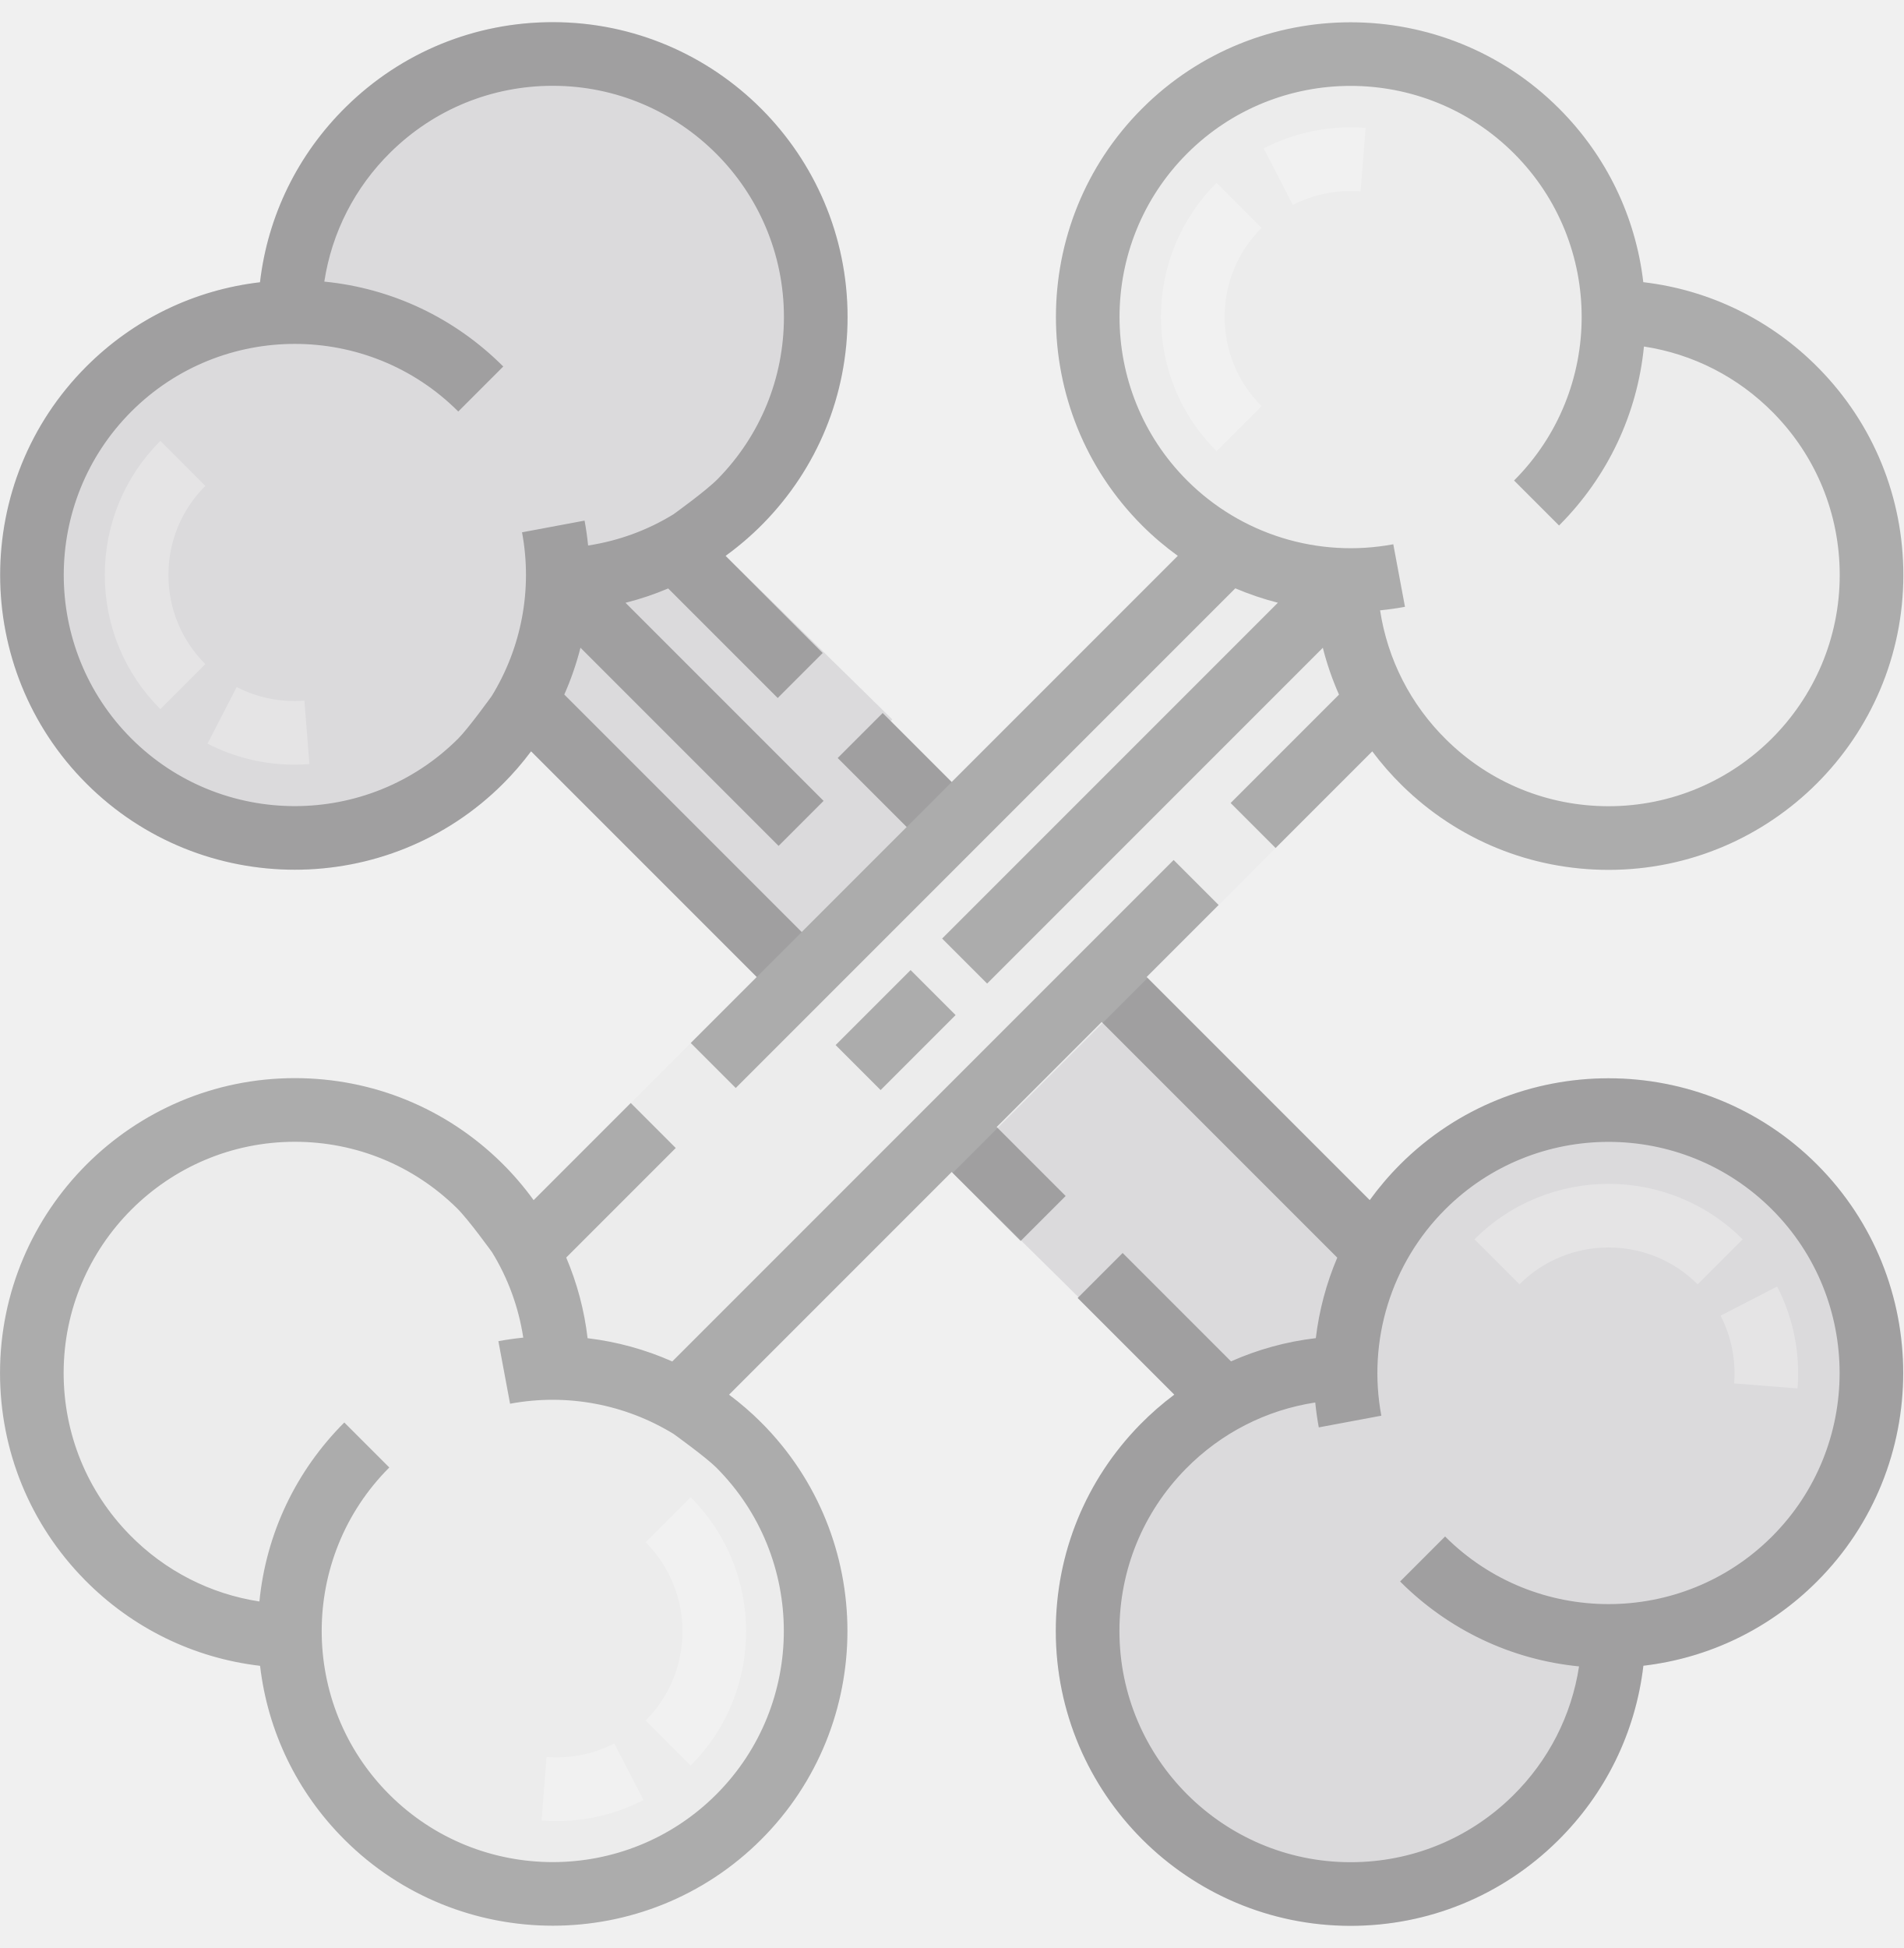
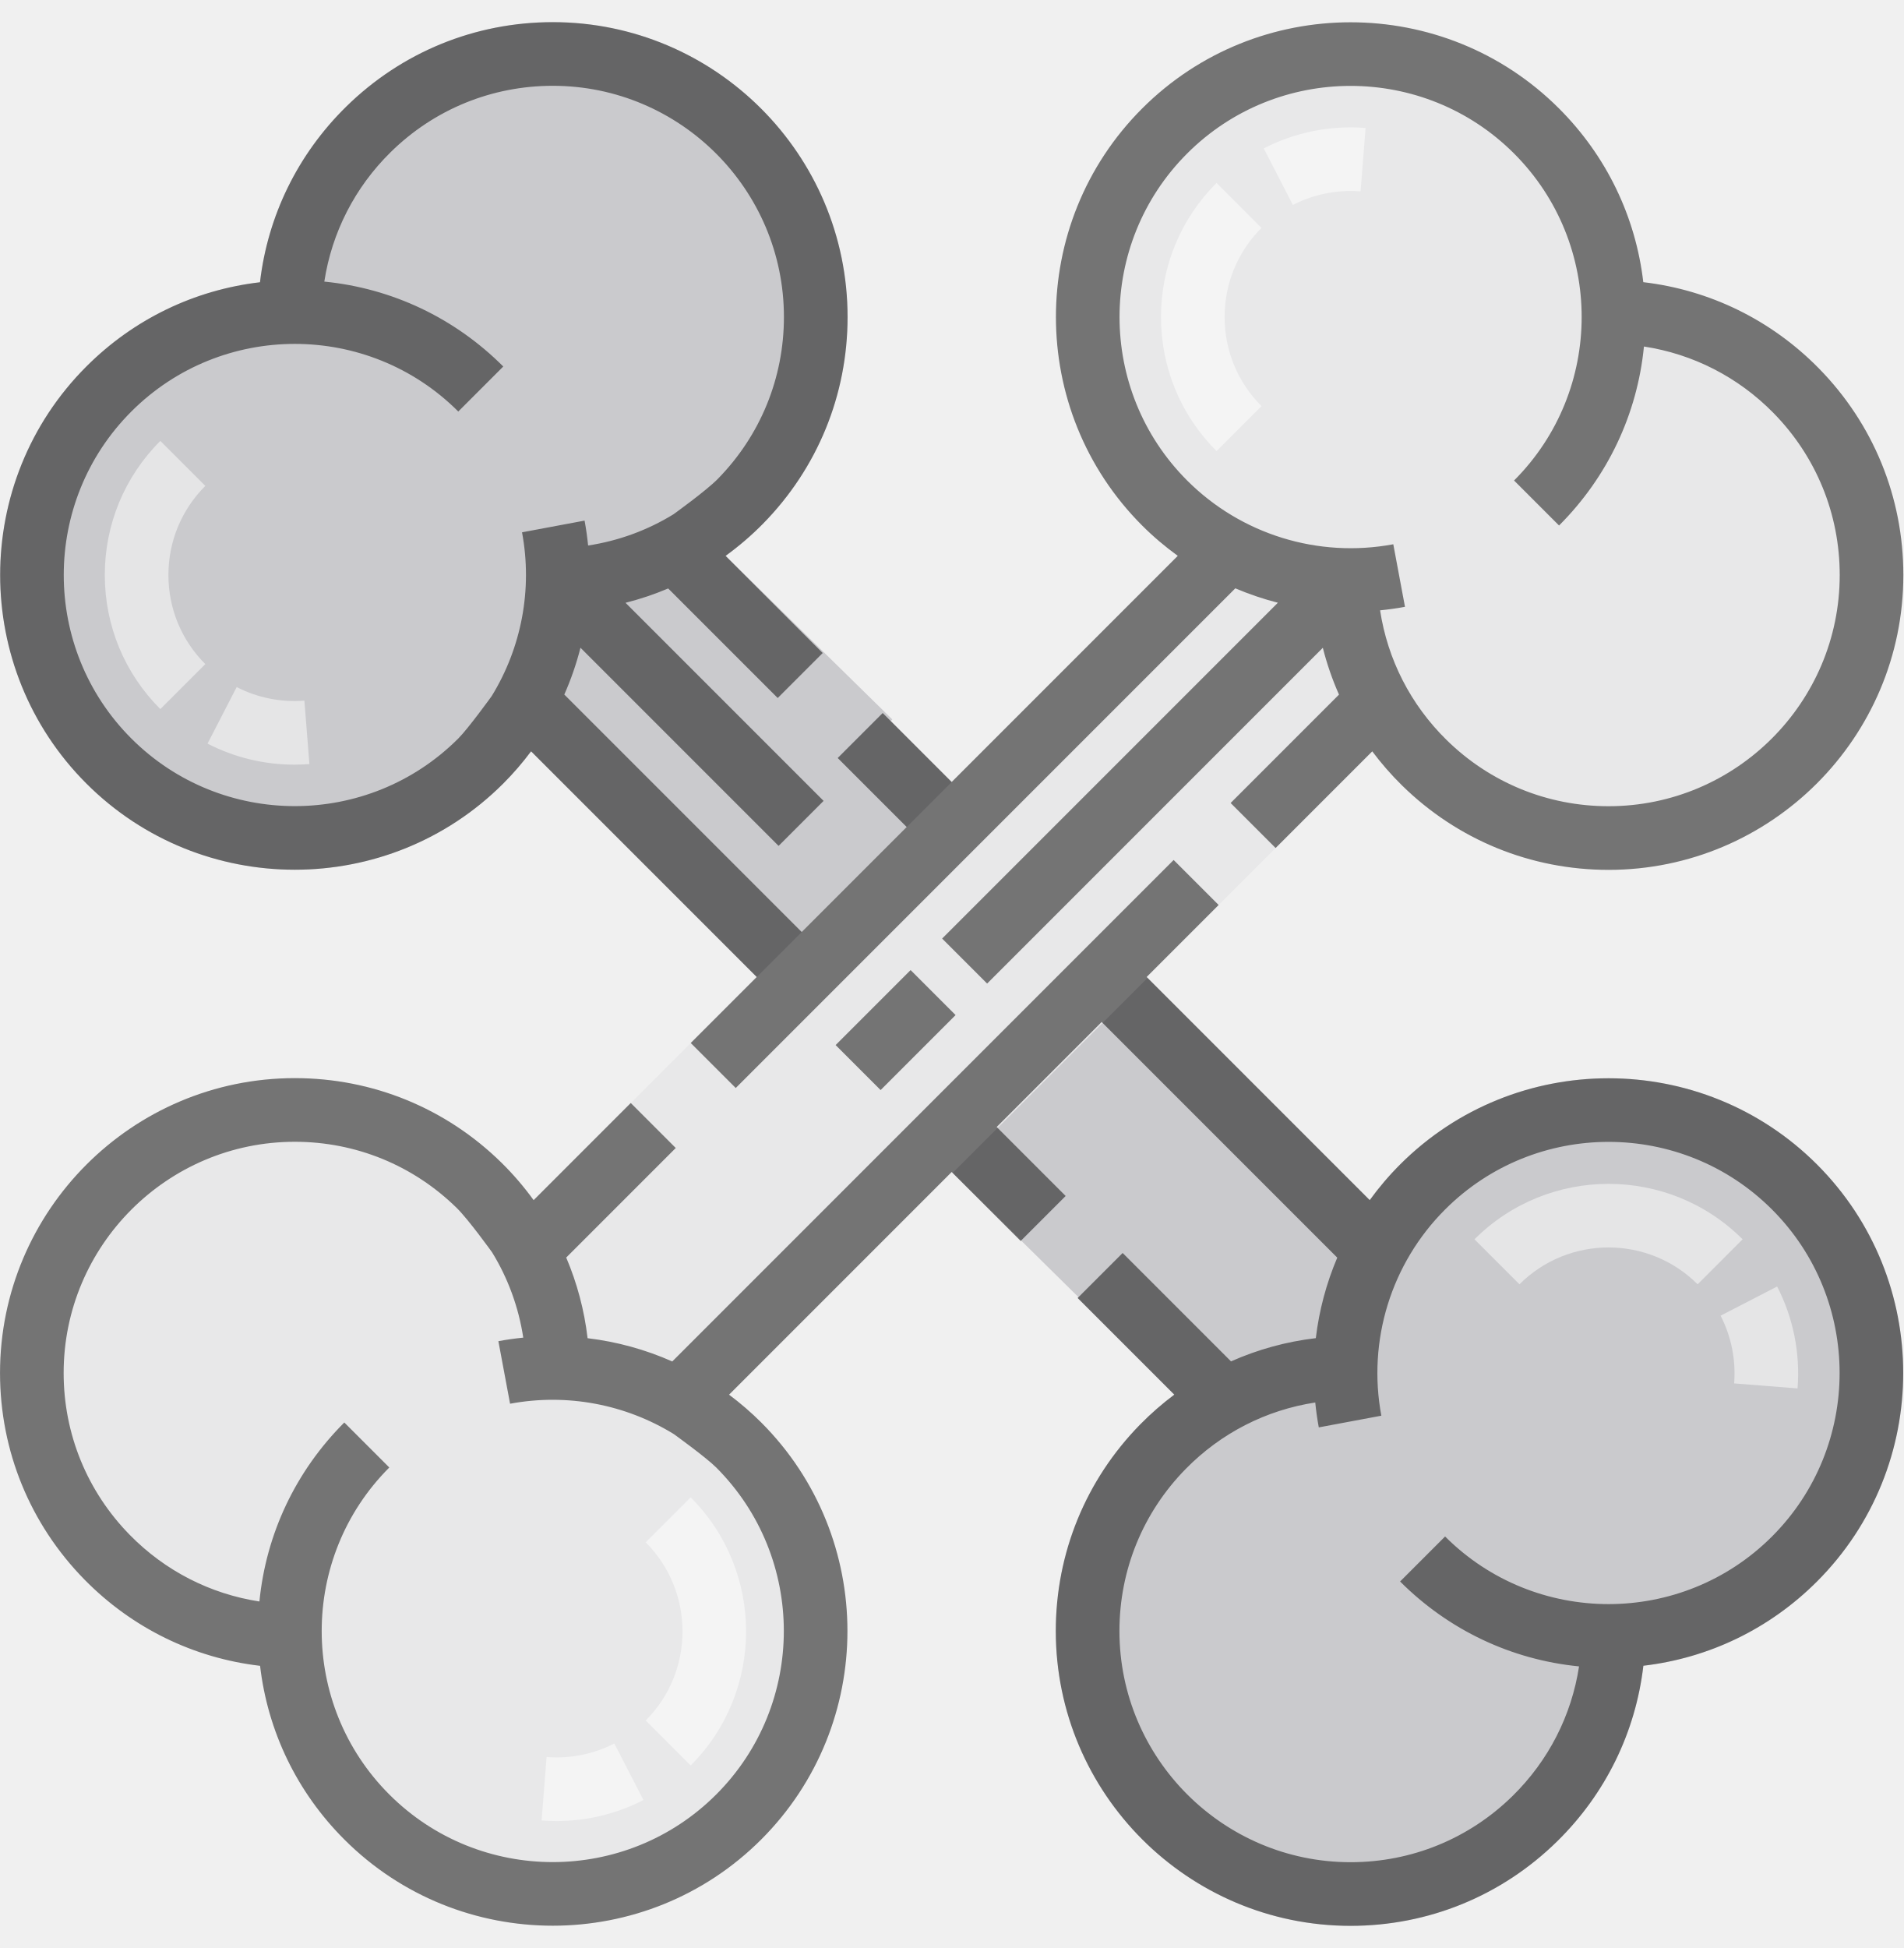
<svg xmlns="http://www.w3.org/2000/svg" id="Layer_1" version="1.1" x="0px" y="0px" viewBox="0 0 512 512" style="enable-background:new 0 0 512 512;" xml:space="preserve" width="43" height="44">
-   <path style="fill:#E0E0E2;" opacity="0.27" d="M488.769,307.232c30.922,30.922,30.922,81.229,0,112.151c-12.745,12.745-29.073,20.595-46.702,22.661 c-2.099,17.891-10.167,34.425-23.186,47.216C403.968,503.922,384.228,512,363.302,512c-43.724,0-79.301-35.577-79.301-79.301 c0-20.926,8.078-40.666,22.741-55.579c2.864-2.921,5.922-5.58,9.14-7.987l-25.993-25.993l0.228-0.228L256,309.252l-59.892,59.892 c3.035,2.259,5.933,4.758,8.66,7.474c30.922,30.922,30.922,81.229,0,112.151c-15.461,15.461-35.771,23.186-56.07,23.186 c-20.31,0-40.62-7.725-56.081-23.186c-12.745-12.745-20.595-29.073-22.661-46.702c-17.891-2.099-34.425-10.167-47.216-23.186 C8.078,403.968,0,384.228,0,363.302c0-43.724,35.577-79.301,79.301-79.301c20.926,0,40.666,8.078,55.579,22.741 c3.195,3.138,6.082,6.515,8.66,10.075l26.129-26.118l0.011,0.011l33.877-33.9l-60.702-60.702c-2.259,3.035-4.758,5.933-7.474,8.66 c-15.461,15.461-35.771,23.186-56.081,23.186s-40.609-7.725-56.07-23.186c-30.922-30.922-30.922-81.229,0-112.151 c12.745-12.745,29.073-20.595,46.702-22.661C72.033,52.065,80.1,35.531,93.119,22.741C108.032,8.078,127.772,0,148.698,0 c43.724,0,79.301,35.577,79.301,79.301c0,20.926-8.078,40.666-22.741,55.579c-3.138,3.195-6.515,6.082-10.075,8.66l44.842,43.998 l-0.422,0.422L256,204.369l60.828-60.828c-3.377-2.453-6.595-5.157-9.596-8.158c-30.922-30.922-30.922-81.229,0-112.151 s81.229-30.922,112.151,0c12.745,12.745,20.595,29.073,22.661,46.702c17.891,2.099,34.425,10.167,47.216,23.186 C503.922,108.032,512,127.772,512,148.698c0,43.724-35.577,79.301-79.301,79.301c-20.926,0-40.666-8.078-55.579-22.741 c-2.921-2.864-5.58-5.922-7.987-9.14l-60.691,60.691l60.018,60.006c2.442-3.377,5.169-6.584,8.158-9.585 C407.539,276.31,457.847,276.31,488.769,307.232z" />
+   <path style="fill:#E0E0E2;" opacity="0.5" d="M488.769,307.232c30.922,30.922,30.922,81.229,0,112.151c-12.745,12.745-29.073,20.595-46.702,22.661 c-2.099,17.891-10.167,34.425-23.186,47.216C403.968,503.922,384.228,512,363.302,512c-43.724,0-79.301-35.577-79.301-79.301 c0-20.926,8.078-40.666,22.741-55.579c2.864-2.921,5.922-5.58,9.14-7.987l-25.993-25.993l0.228-0.228L256,309.252l-59.892,59.892 c3.035,2.259,5.933,4.758,8.66,7.474c30.922,30.922,30.922,81.229,0,112.151c-15.461,15.461-35.771,23.186-56.07,23.186 c-20.31,0-40.62-7.725-56.081-23.186c-12.745-12.745-20.595-29.073-22.661-46.702c-17.891-2.099-34.425-10.167-47.216-23.186 C8.078,403.968,0,384.228,0,363.302c0-43.724,35.577-79.301,79.301-79.301c20.926,0,40.666,8.078,55.579,22.741 c3.195,3.138,6.082,6.515,8.66,10.075l26.129-26.118l0.011,0.011l33.877-33.9l-60.702-60.702c-2.259,3.035-4.758,5.933-7.474,8.66 c-15.461,15.461-35.771,23.186-56.081,23.186s-40.609-7.725-56.07-23.186c-30.922-30.922-30.922-81.229,0-112.151 c12.745-12.745,29.073-20.595,46.702-22.661C72.033,52.065,80.1,35.531,93.119,22.741C108.032,8.078,127.772,0,148.698,0 c43.724,0,79.301,35.577,79.301,79.301c0,20.926-8.078,40.666-22.741,55.579c-3.138,3.195-6.515,6.082-10.075,8.66l44.842,43.998 l-0.422,0.422L256,204.369l60.828-60.828c-3.377-2.453-6.595-5.157-9.596-8.158c-30.922-30.922-30.922-81.229,0-112.151 s81.229-30.922,112.151,0c12.745,12.745,20.595,29.073,22.661,46.702c17.891,2.099,34.425,10.167,47.216,23.186 C503.922,108.032,512,127.772,512,148.698c0,43.724-35.577,79.301-79.301,79.301c-20.926,0-40.666-8.078-55.579-22.741 c-2.921-2.864-5.58-5.922-7.987-9.14l-60.691,60.691l60.018,60.006c2.442-3.377,5.169-6.584,8.158-9.585 C407.539,276.31,457.847,276.31,488.769,307.232z" />
  <g>
-     <path style="fill:#ACABB1;" opacity="0.27" d="M239.604,187.961L256,204.357v0.011l-52.441,52.441l-60.702-60.702 c-2.259,3.035-4.758,5.933-7.474,8.66c-15.461,15.461-35.771,23.186-56.081,23.186s-40.609-7.725-56.07-23.186 c-30.922-30.922-30.922-81.229,0-112.151c12.745-12.745,29.073-20.595,46.702-22.661C72.033,52.065,80.1,35.531,93.119,22.741 C108.032,8.078,127.772,0,148.698,0c43.724,0,79.301,35.577,79.301,79.301c0,20.926-8.078,40.666-22.741,55.579 c-3.138,3.195-6.515,6.082-10.075,8.66l44.842,43.998L239.604,187.961z" />
-     <path style="fill:#ACABB1;" opacity="0.27" d="M488.769,419.383c-12.745,12.745-29.073,20.595-46.702,22.661 c-2.099,17.891-10.167,34.425-23.186,47.216C403.968,503.922,384.228,512,363.302,512c-43.724,0-79.301-35.577-79.301-79.301 c0-20.926,8.078-40.666,22.741-55.579c2.864-2.921,5.922-5.58,9.14-7.987l-25.993-25.992l0.228-0.228l-33.866-33.409l52.441-52.441 l59.767,59.755c2.442-3.377,5.169-6.584,8.158-9.585c30.922-30.922,81.229-30.922,112.151,0S519.69,388.461,488.769,419.383z" />
+     <path style="fill:#ACABB1;" opacity="0.5" d="M239.604,187.961L256,204.357v0.011l-52.441,52.441l-60.702-60.702 c-2.259,3.035-4.758,5.933-7.474,8.66c-15.461,15.461-35.771,23.186-56.081,23.186s-40.609-7.725-56.07-23.186 c-30.922-30.922-30.922-81.229,0-112.151c12.745-12.745,29.073-20.595,46.702-22.661C72.033,52.065,80.1,35.531,93.119,22.741 C108.032,8.078,127.772,0,148.698,0c43.724,0,79.301,35.577,79.301,79.301c0,20.926-8.078,40.666-22.741,55.579 c-3.138,3.195-6.515,6.082-10.075,8.66l44.842,43.998L239.604,187.961z" />
+     <path style="fill:#ACABB1;" opacity="0.5" d="M488.769,419.383c-12.745,12.745-29.073,20.595-46.702,22.661 c-2.099,17.891-10.167,34.425-23.186,47.216C403.968,503.922,384.228,512,363.302,512c-43.724,0-79.301-35.577-79.301-79.301 c0-20.926,8.078-40.666,22.741-55.579c2.864-2.921,5.922-5.58,9.14-7.987l-25.993-25.992l0.228-0.228l-33.866-33.409l52.441-52.441 l59.767,59.755c2.442-3.377,5.169-6.584,8.158-9.585c30.922-30.922,81.229-30.922,112.151,0S519.69,388.461,488.769,419.383z" />
  </g>
-   <path opacity="0.27" d="M79.306,227.956c20.305-0.002,40.617-7.732,56.074-23.189 c2.722-2.721,5.213-5.618,7.481-8.656l60.696,60.696l-17.75,17.75 l12.103,12.103l134.385-134.385c3.716,1.579,7.543,2.879,11.454,3.874l-90.319,90.319l12.103,12.103l90.304-90.304 c1.094,4.323,2.548,8.533,4.35,12.592l-29.152,29.152l12.103,12.103l25.995-25.996c2.409,3.215,5.067,6.274,7.984,9.141 c14.92,14.661,34.657,22.735,55.578,22.735c43.726,0,79.301-35.575,79.301-79.301c0-20.921-8.074-40.658-22.735-55.578 c-12.79-13.016-29.33-21.086-47.219-23.178c-2.063-17.635-9.914-33.96-22.662-46.707c-30.918-30.916-81.228-30.918-112.148,0 c-30.919,30.921-30.919,81.229,0,112.149c2.999,2.999,6.213,5.713,9.591,8.158l-60.826,60.826l-18.555-18.555l-12.103,12.101 l18.556,18.556l-28.238,28.238l-63.863-63.863c1.804-4.069,3.256-8.28,4.353-12.589l53.294,53.294l12.103-12.103l-53.279-53.279 c3.926-0.994,7.762-2.275,11.473-3.854l29.464,29.464l12.103-12.103l-26.126-26.125c3.558-2.584,6.937-5.463,10.079-8.66 c14.661-14.92,22.735-34.657,22.735-55.578c0-43.726-35.575-79.301-79.301-79.301c-20.921,0-40.658,8.074-55.578,22.735 c-13.017,12.79-21.086,29.33-23.178,47.218C52.302,72.02,35.976,79.872,23.23,92.619c-30.918,30.919-30.918,81.228,0,112.148 C38.692,220.228,58.995,227.958,79.306,227.956z M319.337,35.333c24.244-24.247,63.698-24.247,87.942,0 c24.247,24.246,24.247,63.698,0,87.943l12.104,12.103c13.091-13.092,21.04-29.954,22.836-48.139c13.182,2.017,25.33,8.195,34.834,17.868c11.496,11.699,17.827,27.176,17.827,43.581c0,34.29-27.896,62.186-62.186,62.186c-16.406,0-31.882-6.332-43.581-17.827c-9.678-9.509-15.857-21.663-17.872-34.853c2.233-0.224,4.467-0.531,6.696-0.947l-3.145-16.823c-20.206,3.773-40.942-2.635-55.456-17.151C295.09,99.032,295.09,59.579,319.337,35.333z M35.333,104.721c24.244-24.247,63.699-24.247,87.943,0l12.103-12.103c-13.091-13.091-29.954-21.04-48.139-22.836c2.017-13.182,8.195-25.33,17.868-34.834c11.699-11.496,27.176-17.827,43.581-17.827c34.29,0,62.186,27.896,62.186,62.186c0,16.406-6.332,31.882-17.827,43.581c-3.12,3.175-11.902,9.485-11.902,9.485c-6.994,4.294-14.772,7.136-22.945,8.385c-0.224-2.233-0.536-4.466-0.953-6.694l-16.823,3.145c2.872,15.371-0.163,31.035-8.159,44.044c0,0-6.259,8.68-8.991,11.411c-24.244,24.247-63.699,24.247-87.943,0C11.087,168.417,11.087,128.966,35.333,104.721z" />
-   <path opacity="0.27" d="M376.621,307.233c-2.999,2.997-5.721,6.206-8.165,9.583l-60.011-60.011l19.363-19.363l-12.103-12.103L180.84,360.205c-7.228-3.204-14.906-5.316-22.779-6.254c-0.882-7.53-2.827-14.818-5.751-21.691l29.464-29.464l-12.103-12.103l-26.125,26.126c-2.584-3.558-5.463-6.937-8.66-10.079c-14.92-14.661-34.657-22.735-55.578-22.735c-43.726,0-79.301,35.575-79.301,79.301c0,20.921,8.074,40.658,22.735,55.578c12.79,13.016,29.33,21.086,47.218,23.178c2.063,17.635,9.914,33.96,22.662,46.707c15.46,15.459,35.767,23.188,56.074,23.188c20.307,0,40.615-7.729,56.073-23.188c30.919-30.921,30.919-81.229,0-112.149c-2.721-2.721-5.618-5.213-8.656-7.481l59.89-59.89l18.555,18.555l12.103-12.101l-18.556-18.558l28.238-28.238l63.378,63.378c-2.931,6.897-4.881,14.186-5.77,21.652c-7.94,0.93-15.609,3.05-22.809,6.246l-29.152-29.152l-12.103,12.104l25.995,25.995c-3.215,2.409-6.274,5.067-9.141,7.984c-14.661,14.92-22.735,34.657-22.735,55.578c0,43.726,35.575,79.301,79.301,79.301c20.921,0,40.658-8.074,55.578-22.735c13.017-12.79,21.085-29.33,23.179-47.219c17.635-2.064,33.96-9.914,46.707-22.662c30.918-30.919,30.918-81.228,0-112.148C457.85,276.315,407.54,276.315,376.621,307.233z M192.663,388.723c24.247,24.246,24.247,63.698,0,87.943c-24.244,24.247-63.698,24.247-87.942,0c-24.247-24.246-24.247-63.698,0-87.943L92.617,376.62c-13.091,13.091-21.04,29.954-22.836,48.139c-13.182-2.017-25.33-8.195-34.834-17.868c-11.496-11.699-17.827-27.176-17.827-43.581c0-34.29,27.896-62.186,62.186-62.186c16.406,0,31.882,6.332,43.581,17.827c3.175,3.12,9.485,11.902,9.485,11.902c4.294,6.995,7.136,14.772,8.385,22.945c-2.233,0.224-4.466,0.536-6.694,0.953l3.145,16.823c15.37-2.867,31.036,0.164,44.046,8.162C181.254,379.734,189.931,385.99,192.663,388.723z M476.667,407.279c-24.244,24.247-63.699,24.247-87.943,0l-12.103,12.104c13.091,13.091,29.954,21.04,48.139,22.836c-2.017,13.181-8.195,25.33-17.868,34.834c-11.699,11.496-27.176,17.827-43.581,17.827c-34.29,0-62.186-27.896-62.186-62.186c0-16.406,6.332-31.882,17.827-43.581c9.508-9.677,21.66-15.856,34.847-17.871c0.224,2.233,0.536,4.466,0.953,6.694l16.823-3.145c-3.777-20.211,2.636-40.942,17.151-55.456c24.244-24.247,63.699-24.247,87.943,0C500.913,343.583,500.913,383.034,476.667,407.279z" />
+   <path opacity="0.5" d="M79.306,227.956c20.305-0.002,40.617-7.732,56.074-23.189 c2.722-2.721,5.213-5.618,7.481-8.656l60.696,60.696l-17.75,17.75 l12.103,12.103l134.385-134.385c3.716,1.579,7.543,2.879,11.454,3.874l-90.319,90.319l12.103,12.103l90.304-90.304 c1.094,4.323,2.548,8.533,4.35,12.592l-29.152,29.152l12.103,12.103l25.995-25.996c2.409,3.215,5.067,6.274,7.984,9.141 c14.92,14.661,34.657,22.735,55.578,22.735c43.726,0,79.301-35.575,79.301-79.301c0-20.921-8.074-40.658-22.735-55.578 c-12.79-13.016-29.33-21.086-47.219-23.178c-2.063-17.635-9.914-33.96-22.662-46.707c-30.918-30.916-81.228-30.918-112.148,0 c-30.919,30.921-30.919,81.229,0,112.149c2.999,2.999,6.213,5.713,9.591,8.158l-60.826,60.826l-18.555-18.555l-12.103,12.101 l18.556,18.556l-28.238,28.238l-63.863-63.863c1.804-4.069,3.256-8.28,4.353-12.589l53.294,53.294l12.103-12.103l-53.279-53.279 c3.926-0.994,7.762-2.275,11.473-3.854l29.464,29.464l12.103-12.103l-26.126-26.125c3.558-2.584,6.937-5.463,10.079-8.66 c14.661-14.92,22.735-34.657,22.735-55.578c0-43.726-35.575-79.301-79.301-79.301c-20.921,0-40.658,8.074-55.578,22.735 c-13.017,12.79-21.086,29.33-23.178,47.218C52.302,72.02,35.976,79.872,23.23,92.619c-30.918,30.919-30.918,81.228,0,112.148 C38.692,220.228,58.995,227.958,79.306,227.956z M319.337,35.333c24.244-24.247,63.698-24.247,87.942,0 c24.247,24.246,24.247,63.698,0,87.943l12.104,12.103c13.091-13.092,21.04-29.954,22.836-48.139c13.182,2.017,25.33,8.195,34.834,17.868c11.496,11.699,17.827,27.176,17.827,43.581c0,34.29-27.896,62.186-62.186,62.186c-16.406,0-31.882-6.332-43.581-17.827c-9.678-9.509-15.857-21.663-17.872-34.853c2.233-0.224,4.467-0.531,6.696-0.947l-3.145-16.823c-20.206,3.773-40.942-2.635-55.456-17.151C295.09,99.032,295.09,59.579,319.337,35.333z M35.333,104.721c24.244-24.247,63.699-24.247,87.943,0l12.103-12.103c-13.091-13.091-29.954-21.04-48.139-22.836c2.017-13.182,8.195-25.33,17.868-34.834c11.699-11.496,27.176-17.827,43.581-17.827c34.29,0,62.186,27.896,62.186,62.186c0,16.406-6.332,31.882-17.827,43.581c-3.12,3.175-11.902,9.485-11.902,9.485c-6.994,4.294-14.772,7.136-22.945,8.385c-0.224-2.233-0.536-4.466-0.953-6.694l-16.823,3.145c2.872,15.371-0.163,31.035-8.159,44.044c0,0-6.259,8.68-8.991,11.411c-24.244,24.247-63.699,24.247-87.943,0C11.087,168.417,11.087,128.966,35.333,104.721z" />
+   <path opacity="0.5" d="M376.621,307.233c-2.999,2.997-5.721,6.206-8.165,9.583l-60.011-60.011l19.363-19.363l-12.103-12.103L180.84,360.205c-7.228-3.204-14.906-5.316-22.779-6.254c-0.882-7.53-2.827-14.818-5.751-21.691l29.464-29.464l-12.103-12.103l-26.125,26.126c-2.584-3.558-5.463-6.937-8.66-10.079c-14.92-14.661-34.657-22.735-55.578-22.735c-43.726,0-79.301,35.575-79.301,79.301c0,20.921,8.074,40.658,22.735,55.578c12.79,13.016,29.33,21.086,47.218,23.178c2.063,17.635,9.914,33.96,22.662,46.707c15.46,15.459,35.767,23.188,56.074,23.188c20.307,0,40.615-7.729,56.073-23.188c30.919-30.921,30.919-81.229,0-112.149c-2.721-2.721-5.618-5.213-8.656-7.481l59.89-59.89l18.555,18.555l12.103-12.101l-18.556-18.558l28.238-28.238l63.378,63.378c-2.931,6.897-4.881,14.186-5.77,21.652c-7.94,0.93-15.609,3.05-22.809,6.246l-29.152-29.152l-12.103,12.104l25.995,25.995c-3.215,2.409-6.274,5.067-9.141,7.984c-14.661,14.92-22.735,34.657-22.735,55.578c0,43.726,35.575,79.301,79.301,79.301c20.921,0,40.658-8.074,55.578-22.735c13.017-12.79,21.085-29.33,23.179-47.219c17.635-2.064,33.96-9.914,46.707-22.662c30.918-30.919,30.918-81.228,0-112.148C457.85,276.315,407.54,276.315,376.621,307.233z M192.663,388.723c24.247,24.246,24.247,63.698,0,87.943c-24.244,24.247-63.698,24.247-87.942,0c-24.247-24.246-24.247-63.698,0-87.943L92.617,376.62c-13.091,13.091-21.04,29.954-22.836,48.139c-13.182-2.017-25.33-8.195-34.834-17.868c-11.496-11.699-17.827-27.176-17.827-43.581c0-34.29,27.896-62.186,62.186-62.186c16.406,0,31.882,6.332,43.581,17.827c3.175,3.12,9.485,11.902,9.485,11.902c4.294,6.995,7.136,14.772,8.385,22.945c-2.233,0.224-4.466,0.536-6.694,0.953l3.145,16.823c15.37-2.867,31.036,0.164,44.046,8.162C181.254,379.734,189.931,385.99,192.663,388.723z M476.667,407.279c-24.244,24.247-63.699,24.247-87.943,0l-12.103,12.104c13.091,13.091,29.954,21.04,48.139,22.836c-2.017,13.181-8.195,25.33-17.868,34.834c-11.699,11.496-27.176,17.827-43.581,17.827c-34.29,0-62.186-27.896-62.186-62.186c0-16.406,6.332-31.882,17.827-43.581c9.508-9.677,21.66-15.856,34.847-17.871c0.224,2.233,0.536,4.466,0.953,6.694l16.823-3.145c-3.777-20.211,2.636-40.942,17.151-55.456c24.244-24.247,63.699-24.247,87.943,0C500.913,343.583,500.913,383.034,476.667,407.279z" />
  <g>
-     <path style="fill:#FFFFFF;" opacity="0.27" d="M147.031,466.59l-1.346,17.062c1.351,0.107,2.7,0.16,4.047,0.16c8.126,0,16.13-1.928,23.36-5.657 l-7.845-15.212C159.653,465.827,153.351,467.086,147.031,466.59z" />
-     <path style="fill:#FFFFFF;" opacity="0.27" d="M173.683,456.769l12.103,12.103c19.886-19.887,19.886-52.244,0-72.131l-12.103,12.103 C186.897,422.057,186.897,443.557,173.683,456.769z" />
-     <path style="fill:#FFFFFF;" opacity="0.27" d="M365.996,45.522l1.349-17.062c-9.498-0.751-18.977,1.15-27.409,5.497l7.845,15.212 C353.377,46.284,359.672,45.024,365.996,45.522z" />
-     <path style="fill:#FFFFFF;" opacity="0.27" d="M339.345,103.268c-6.4-6.4-9.926-14.91-9.926-23.963c0-9.052,3.526-17.563,9.927-23.963 L327.243,43.24c-9.633,9.634-14.939,22.443-14.939,36.065c0,13.624,5.306,26.432,14.941,36.065L339.345,103.268z" />
+     <path style="fill:#FFFFFF;" opacity="0.5" d="M147.031,466.59l-1.346,17.062c1.351,0.107,2.7,0.16,4.047,0.16c8.126,0,16.13-1.928,23.36-5.657 l-7.845-15.212C159.653,465.827,153.351,467.086,147.031,466.59z" />
+     <path style="fill:#FFFFFF;" opacity="0.5" d="M173.683,456.769l12.103,12.103c19.886-19.887,19.886-52.244,0-72.131l-12.103,12.103 C186.897,422.057,186.897,443.557,173.683,456.769z" />
+     <path style="fill:#FFFFFF;" opacity="0.5" d="M365.996,45.522l1.349-17.062c-9.498-0.751-18.977,1.15-27.409,5.497l7.845,15.212 C353.377,46.284,359.672,45.024,365.996,45.522z" />
+     <path style="fill:#FFFFFF;" opacity="0.5" d="M339.345,103.268c-6.4-6.4-9.926-14.91-9.926-23.963c0-9.052,3.526-17.563,9.927-23.963 L327.243,43.24c-9.633,9.634-14.939,22.443-14.939,36.065c0,13.624,5.306,26.432,14.941,36.065L339.345,103.268z" />
  </g>
-   <rect x="232.36" y="256.822" transform="matrix(0.7071 0.7071 -0.7071 0.7071 262.2487 -90.9556)" width="17.115" height="28.525" opacity="0.27" />
+   <rect x="232.36" y="256.822" transform="matrix(0.7071 0.7071 -0.7071 0.7071 262.2487 -90.9556)" width="17.115" height="28.525" opacity="0.5" />
  <g>
-     <path style="fill:#FFFFFF;" opacity="0.27" d="M83.229,199.538l-1.346-17.062c-6.319,0.502-12.621-0.763-18.216-3.648l-7.845,15.212 c7.231,3.729,15.233,5.657,23.36,5.657C80.528,199.696,81.878,199.644,83.229,199.538z" />
-     <path style="fill:#FFFFFF;" opacity="0.27" d="M55.23,172.654c-6.4-6.4-9.926-14.91-9.926-23.963c0-9.052,3.526-17.561,9.926-23.961L43.13,112.627 c-9.634,9.634-14.941,22.442-14.941,36.064c0,13.624,5.306,26.432,14.941,36.065L55.23,172.654z" />
-     <path style="fill:#FFFFFF;" opacity="0.27" d="M466.478,366.109l17.062,1.349c0.751-9.5-1.151-18.978-5.497-27.409l-15.212,7.845 C465.716,353.489,466.976,359.789,466.478,366.109z" />
-     <path style="fill:#FFFFFF;" opacity="0.27" d="M396.629,327.354l12.103,12.103c13.208-13.212,34.709-13.214,47.926,0l12.101-12.103 C448.874,307.468,416.517,307.469,396.629,327.354z" />
+     <path style="fill:#FFFFFF;" opacity="0.5" d="M83.229,199.538l-1.346-17.062c-6.319,0.502-12.621-0.763-18.216-3.648l-7.845,15.212 c7.231,3.729,15.233,5.657,23.36,5.657C80.528,199.696,81.878,199.644,83.229,199.538z" />
+     <path style="fill:#FFFFFF;" opacity="0.5" d="M55.23,172.654c-6.4-6.4-9.926-14.91-9.926-23.963c0-9.052,3.526-17.561,9.926-23.961L43.13,112.627 c-9.634,9.634-14.941,22.442-14.941,36.064c0,13.624,5.306,26.432,14.941,36.065L55.23,172.654z" />
+     <path style="fill:#FFFFFF;" opacity="0.5" d="M466.478,366.109l17.062,1.349c0.751-9.5-1.151-18.978-5.497-27.409l-15.212,7.845 C465.716,353.489,466.976,359.789,466.478,366.109z" />
+     <path style="fill:#FFFFFF;" opacity="0.5" d="M396.629,327.354l12.103,12.103c13.208-13.212,34.709-13.214,47.926,0l12.101-12.103 C448.874,307.468,416.517,307.469,396.629,327.354z" />
  </g>
  <g />
  <g />
  <g />
  <g />
  <g />
  <g />
  <g />
  <g />
  <g />
  <g />
  <g />
  <g />
  <g />
  <g />
  <g />
</svg>
